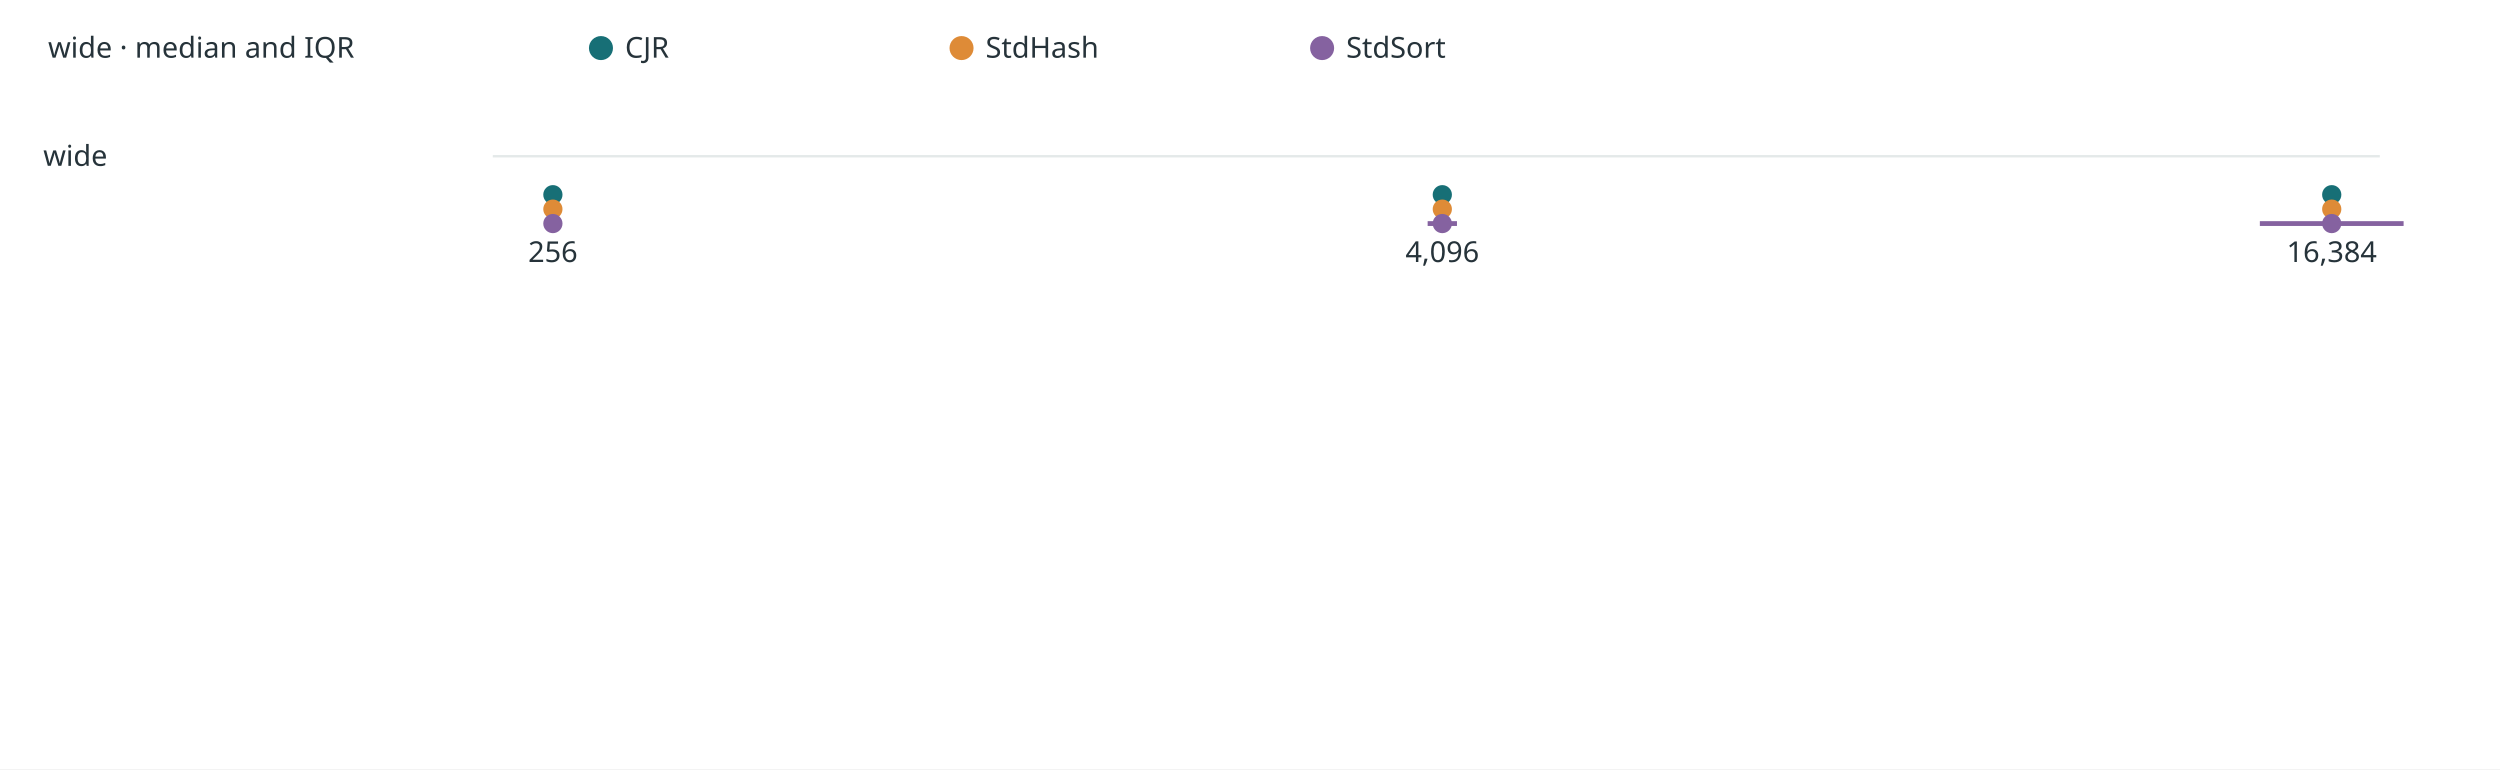
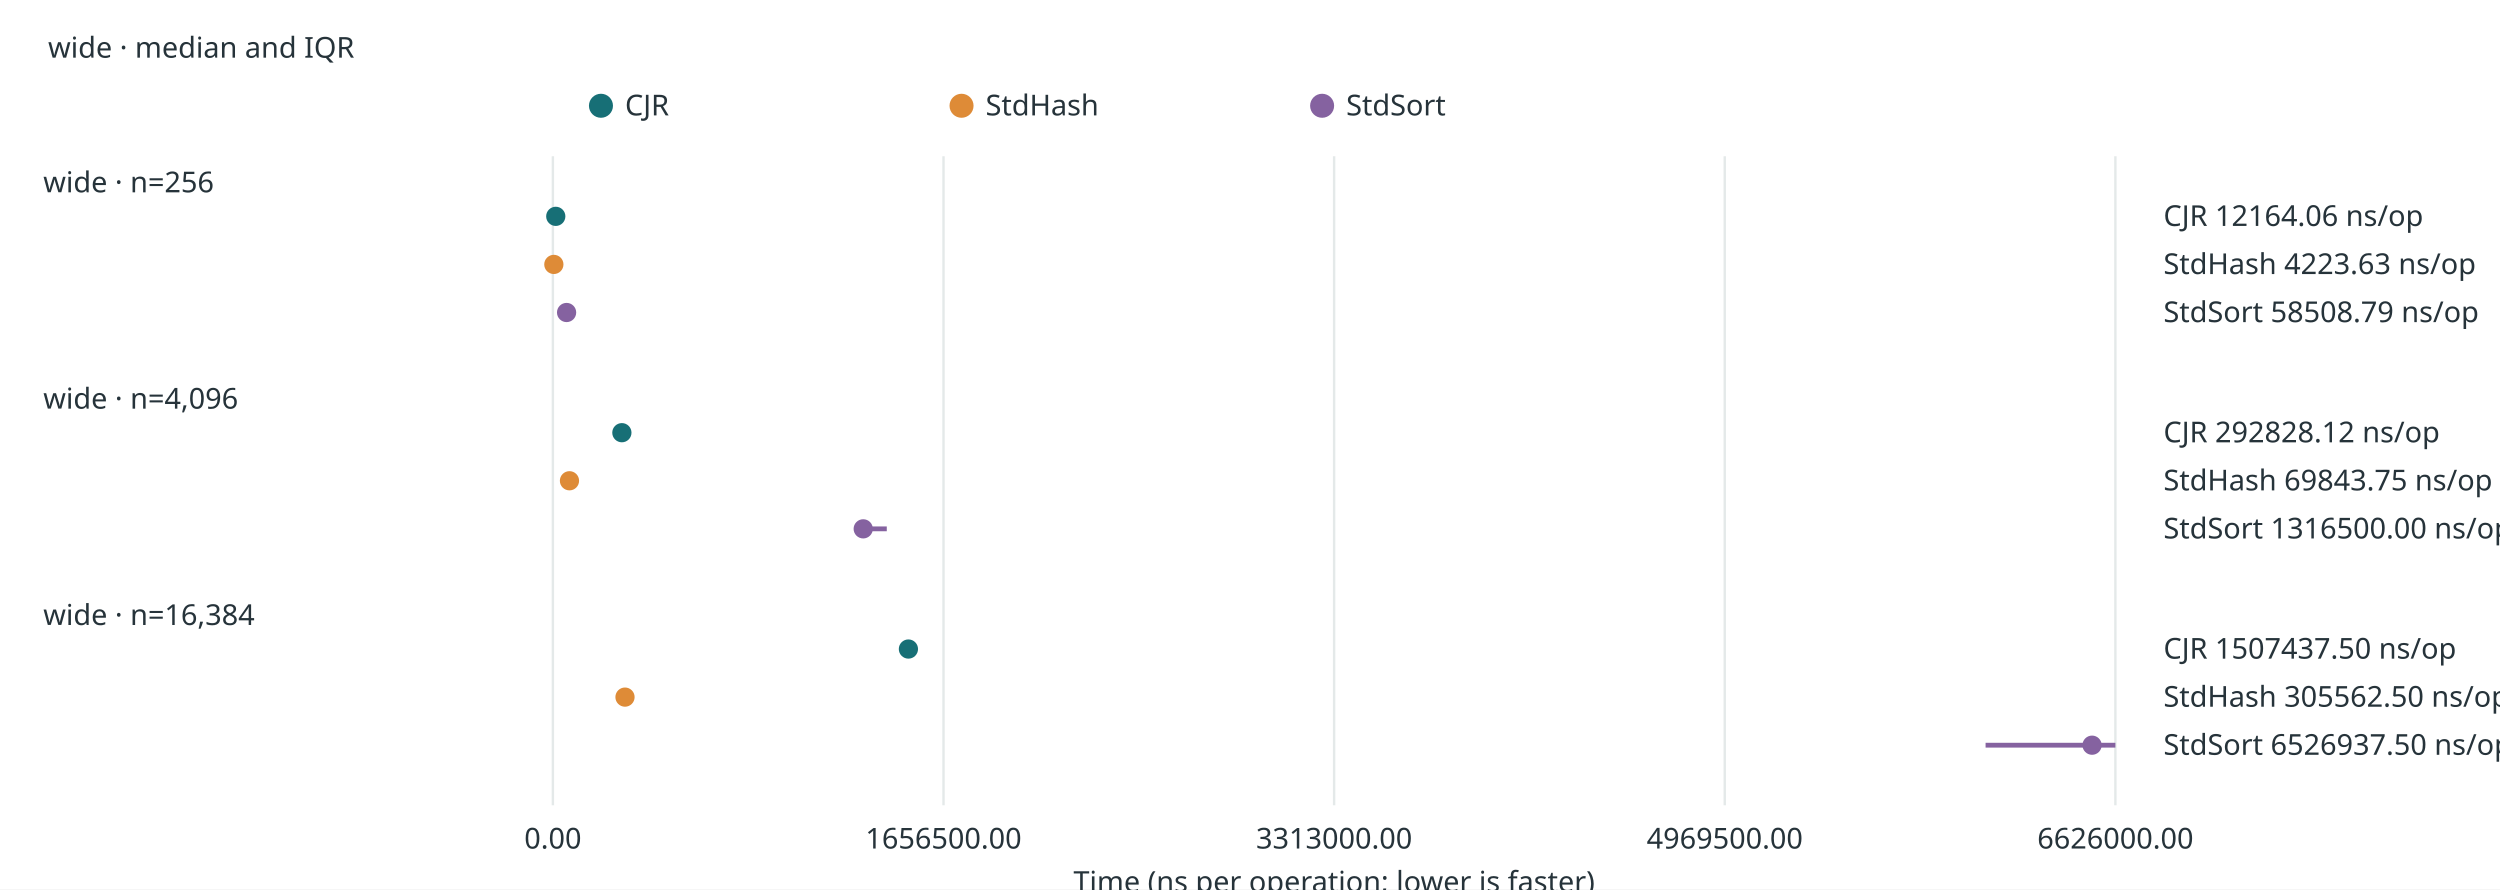
- <svg xmlns="http://www.w3.org/2000/svg" viewBox="0 0 1040 320" role="img">
+ <svg xmlns="http://www.w3.org/2000/svg" viewBox="0 0 1040 370" role="img">
  <style>text{font:12px system-ui;fill:#26333a}.axis{stroke:#9aa7aa}.grid{stroke:#e4e9e9}</style>
  <rect width="100%" height="100%" fill="white" />
  <text x="20" y="24" font-size="17">wide · median and IQR</text>
-   <circle cx="250" cy="20" r="5" fill="#176f76" />
-   <text x="260" y="24">CJR</text>
-   <circle cx="400" cy="20" r="5" fill="#de8b37" />
-   <text x="410" y="24">StdHash</text>
-   <circle cx="550" cy="20" r="5" fill="#8562a0" />
-   <text x="560" y="24">StdSort</text>
-   <text x="18" y="69">wide</text>
-   <path d="M 205 65 H 990" class="grid" />
-   <path d="M 967.8 81 H 972.2" stroke="#176f76" stroke-width="2" />
-   <circle cx="970.0" cy="81" r="4" fill="#176f76" />
-   <path d="M 229.0 81 H 231.0" stroke="#176f76" stroke-width="2" />
-   <circle cx="230.0" cy="81" r="4" fill="#176f76" />
-   <path d="M 599.0 81 H 601.0" stroke="#176f76" stroke-width="2" />
-   <circle cx="600.0" cy="81" r="4" fill="#176f76" />
-   <path d="M 968.7 87 H 971.3" stroke="#de8b37" stroke-width="2" />
-   <circle cx="970.0" cy="87" r="4" fill="#de8b37" />
-   <path d="M 229.0 87 H 231.0" stroke="#de8b37" stroke-width="2" />
-   <circle cx="230.0" cy="87" r="4" fill="#de8b37" />
-   <path d="M 599.0 87 H 601.0" stroke="#de8b37" stroke-width="2" />
-   <circle cx="600.0" cy="87" r="4" fill="#de8b37" />
-   <path d="M 940.1 93 H 999.9" stroke="#8562a0" stroke-width="2" />
-   <circle cx="970.0" cy="93" r="4" fill="#8562a0" />
-   <path d="M 229.0 93 H 231.0" stroke="#8562a0" stroke-width="2" />
-   <circle cx="230.0" cy="93" r="4" fill="#8562a0" />
-   <path d="M 593.9 93 H 606.1" stroke="#8562a0" stroke-width="2" />
-   <circle cx="600.0" cy="93" r="4" fill="#8562a0" />
-   <text x="230.0" y="109" text-anchor="middle">256</text>
-   <text x="600.0" y="109" text-anchor="middle">4,096</text>
-   <text x="970.0" y="109" text-anchor="middle">16,384</text>
+   <circle cx="250" cy="44" r="5" fill="#176f76" />
+   <text x="260" y="48">CJR</text>
+   <circle cx="400" cy="44" r="5" fill="#de8b37" />
+   <text x="410" y="48">StdHash</text>
+   <circle cx="550" cy="44" r="5" fill="#8562a0" />
+   <text x="560" y="48">StdSort</text>
+   <path d="M 230.0 65 V 335" class="grid" />
+   <text x="230.0" y="353" text-anchor="middle">0.00</text>
+   <path d="M 392.5 65 V 335" class="grid" />
+   <text x="392.5" y="353" text-anchor="middle">1656500.00</text>
+   <path d="M 555.0 65 V 335" class="grid" />
+   <text x="555.0" y="353" text-anchor="middle">3313000.00</text>
+   <path d="M 717.5 65 V 335" class="grid" />
+   <text x="717.5" y="353" text-anchor="middle">4969500.00</text>
+   <path d="M 880.0 65 V 335" class="grid" />
+   <text x="880.0" y="353" text-anchor="middle">6626000.00</text>
+   <text x="555" y="371" text-anchor="middle">Time (ns per operation; lower is faster)</text>
+   <text x="18" y="80">wide · n=256</text>
+   <g>
+     <path d="M 231.2 90 H 231.2" stroke="#176f76" stroke-width="2" />
+     <circle cx="231.2" cy="90" r="4" fill="#176f76" />
+     <text x="900" y="94">CJR 12164.06 ns/op</text>
+   </g>
+   <g>
+     <path d="M 230.4 110 H 230.4" stroke="#de8b37" stroke-width="2" />
+     <circle cx="230.4" cy="110" r="4" fill="#de8b37" />
+     <text x="900" y="114">StdHash 4223.63 ns/op</text>
+   </g>
+   <g>
+     <path d="M 235.6 130 H 235.9" stroke="#8562a0" stroke-width="2" />
+     <circle cx="235.7" cy="130" r="4" fill="#8562a0" />
+     <text x="900" y="134">StdSort 58508.79 ns/op</text>
+   </g>
+   <text x="18" y="170">wide · n=4,096</text>
+   <g>
+     <path d="M 258.6 180 H 259.7" stroke="#176f76" stroke-width="2" />
+     <circle cx="258.7" cy="180" r="4" fill="#176f76" />
+     <text x="900" y="184">CJR 292828.12 ns/op</text>
+   </g>
+   <g>
+     <path d="M 236.7 200 H 237.3" stroke="#de8b37" stroke-width="2" />
+     <circle cx="236.9" cy="200" r="4" fill="#de8b37" />
+     <text x="900" y="204">StdHash 69843.75 ns/op</text>
+   </g>
+   <g>
+     <path d="M 357.9 220 H 368.9" stroke="#8562a0" stroke-width="2" />
+     <circle cx="359.1" cy="220" r="4" fill="#8562a0" />
+     <text x="900" y="224">StdSort 1316500.00 ns/op</text>
+   </g>
+   <text x="18" y="260">wide · n=16,384</text>
+   <g>
+     <path d="M 374.9 270 H 378.9" stroke="#176f76" stroke-width="2" />
+     <circle cx="377.9" cy="270" r="4" fill="#176f76" />
+     <text x="900" y="274">CJR 1507437.50 ns/op</text>
+   </g>
+   <g>
+     <path d="M 259.3 290 H 261.6" stroke="#de8b37" stroke-width="2" />
+     <circle cx="260.0" cy="290" r="4" fill="#de8b37" />
+     <text x="900" y="294">StdHash 305562.50 ns/op</text>
+   </g>
+   <g>
+     <path d="M 826.0 310 H 880.0" stroke="#8562a0" stroke-width="2" />
+     <circle cx="870.3" cy="310" r="4" fill="#8562a0" />
+     <text x="900" y="314">StdSort 6526937.50 ns/op</text>
+   </g>
</svg>
